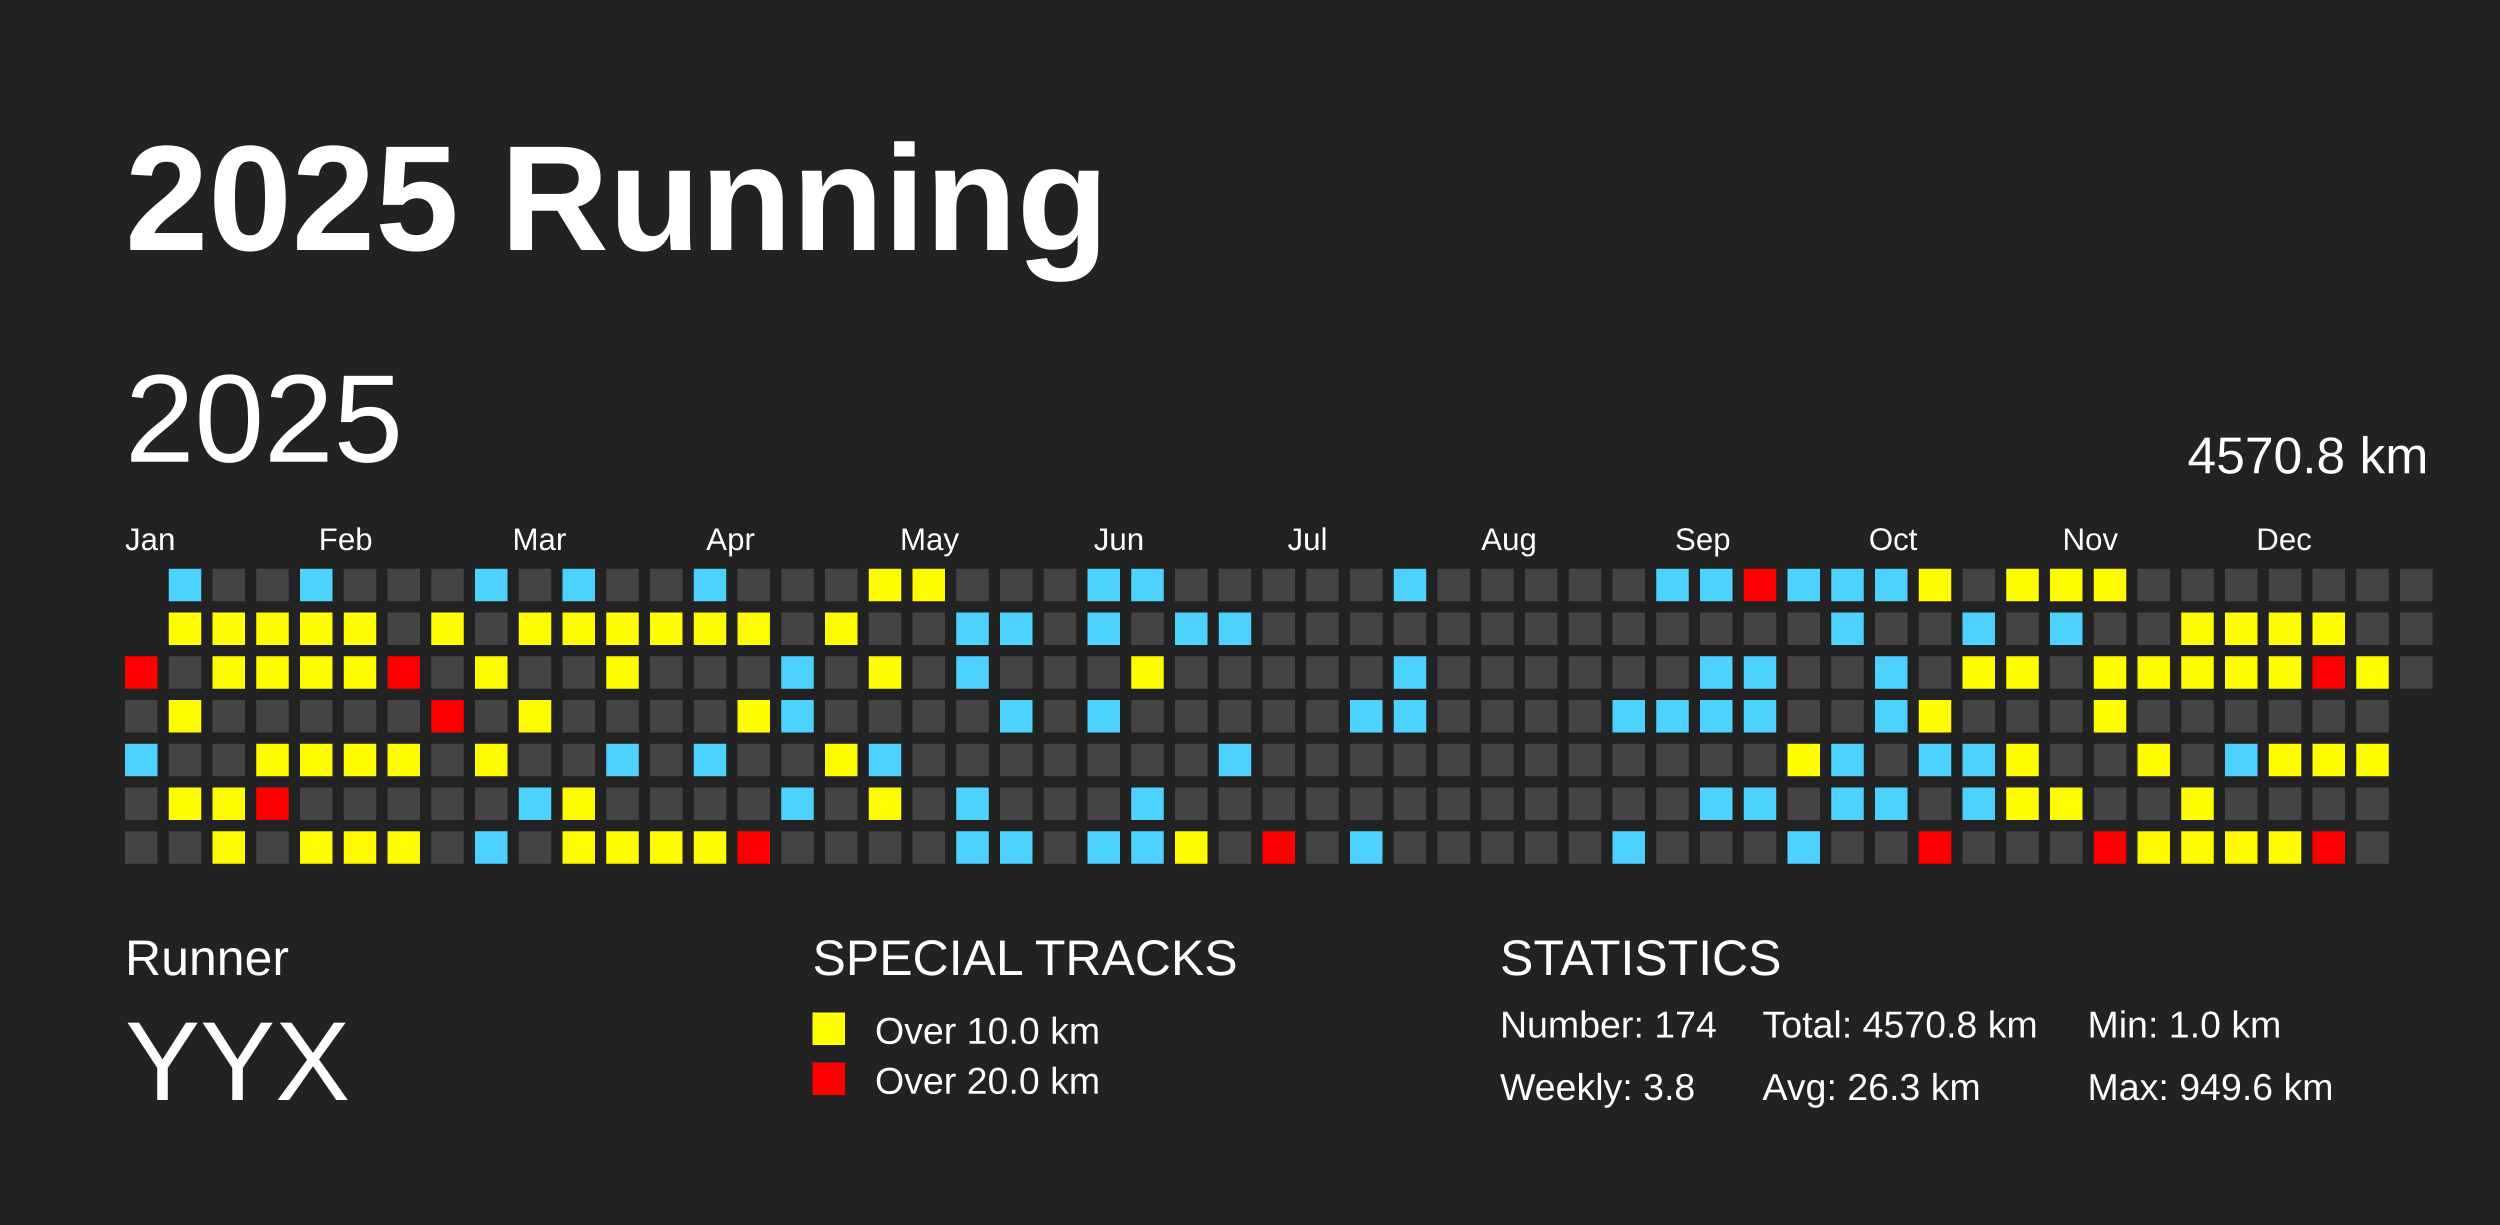
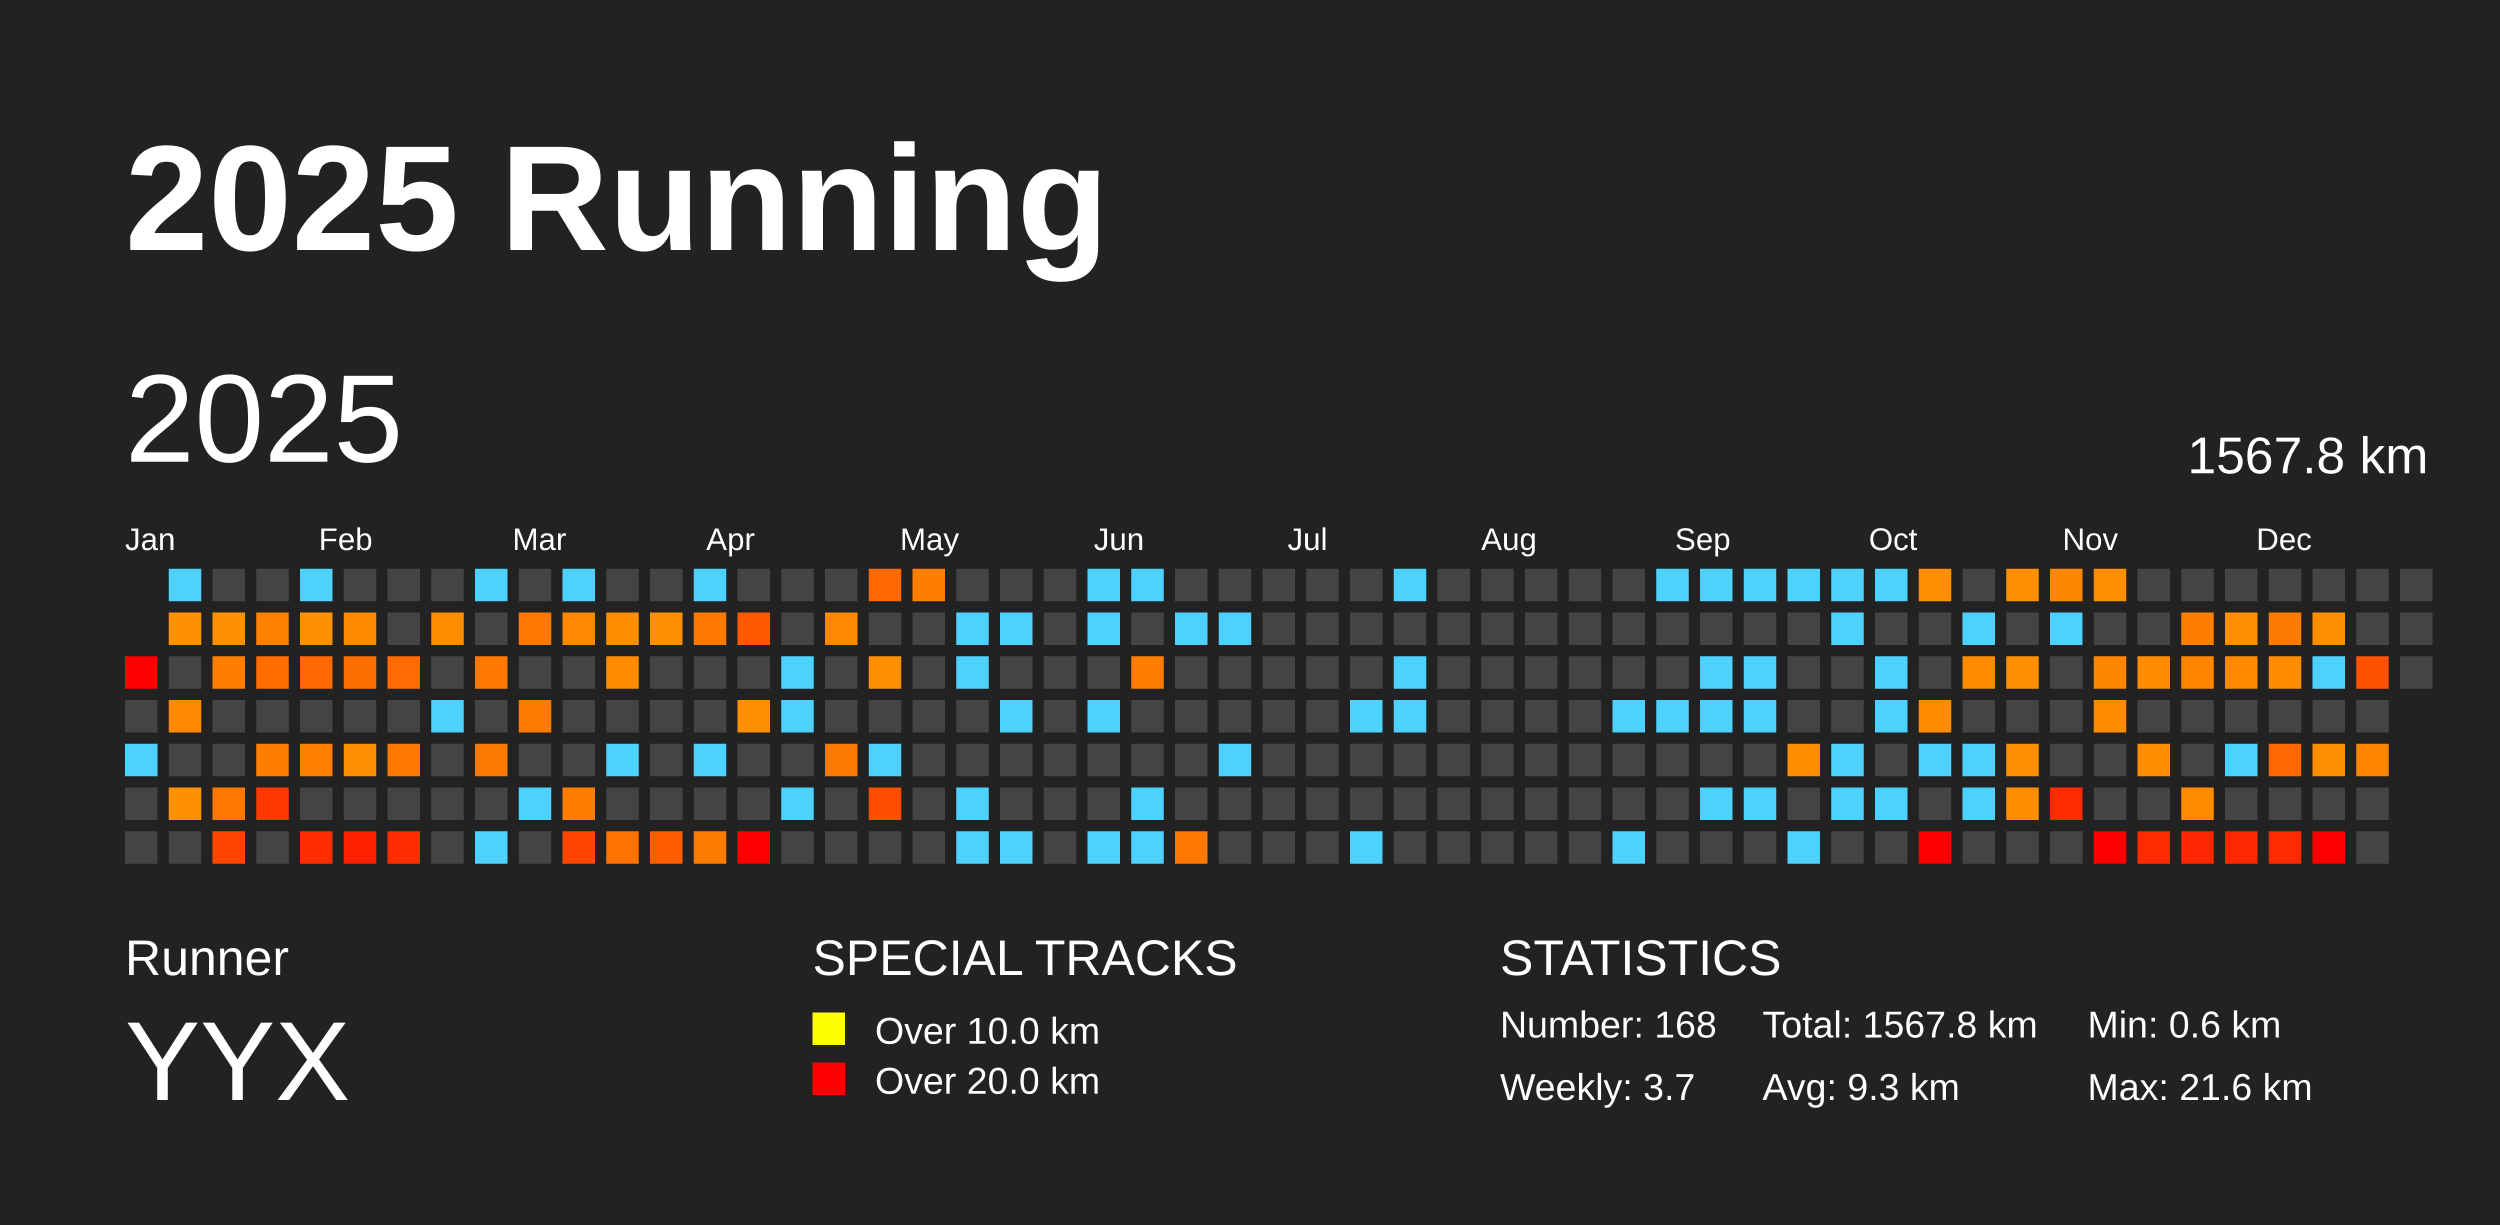
<svg xmlns="http://www.w3.org/2000/svg" baseProfile="full" height="98mm" version="1.1" viewBox="0,0,200,98" width="200mm">
  <defs />
  <rect fill="#222222" height="98" width="200" x="0" y="0" />
  <text fill="#FFFFFF" style="font-size:12px; font-family:Arial; font-weight:bold;" x="10" y="20">2025 Running</text>
  <text fill="#FFFFFF" style="font-size:4px; font-family:Arial" x="10" y="78">Runner</text>
  <text fill="#FFFFFF" style="font-size:9px; font-family:Arial" x="10" y="88">YYX</text>
  <text fill="#FFFFFF" style="font-size:4px; font-family:Arial" x="65" y="78">SPECIAL TRACKS</text>
  <rect fill="yellow" height="2.6" width="2.6" x="65" y="81" />
  <text fill="#FFFFFF" style="font-size:3px; font-family:Arial" x="70" y="83.5">Over 10.0 km</text>
  <rect fill="red" height="2.6" width="2.6" x="65" y="85" />
  <text fill="#FFFFFF" style="font-size:3px; font-family:Arial" x="70" y="87.5">Over 20.0 km</text>
  <text fill="#FFFFFF" style="font-size:4px; font-family:Arial" x="120" y="78">STATISTICS</text>
-   <text fill="#FFFFFF" style="font-size:3px; font-family:Arial" x="120" y="83">Number: 174</text>
-   <text fill="#FFFFFF" style="font-size:3px; font-family:Arial" x="120" y="88">Weekly: 3.8</text>
-   <text fill="#FFFFFF" style="font-size:3px; font-family:Arial" x="141" y="83">Total: 4570.8 km</text>
-   <text fill="#FFFFFF" style="font-size:3px; font-family:Arial" x="141" y="88">Avg: 26.3 km</text>
-   <text fill="#FFFFFF" style="font-size:3px; font-family:Arial" x="167" y="83">Min: 1.0 km</text>
-   <text fill="#FFFFFF" style="font-size:3px; font-family:Arial" x="167" y="88">Max: 949.6 km</text>
+   <text fill="#FFFFFF" style="font-size:3px; font-family:Arial" x="120" y="83">Number: 168</text>
+   <text fill="#FFFFFF" style="font-size:3px; font-family:Arial" x="120" y="88">Weekly: 3.7</text>
+   <text fill="#FFFFFF" style="font-size:3px; font-family:Arial" x="141" y="83">Total: 1567.8 km</text>
+   <text fill="#FFFFFF" style="font-size:3px; font-family:Arial" x="141" y="88">Avg: 9.3 km</text>
+   <text fill="#FFFFFF" style="font-size:3px; font-family:Arial" x="167" y="83">Min: 0.6 km</text>
+   <text fill="#FFFFFF" style="font-size:3px; font-family:Arial" x="167" y="88">Max: 21.6 km</text>
  <text dominant-baseline="hanging" fill="#FFFFFF" style="font-size:10.0px; font-family:Arial;" x="10" y="30">2025</text>
-   <text dominant-baseline="hanging" fill="#FFFFFF" style="font-size:4.125px; font-family:Arial;" x="175" y="35">4570.8 km</text>
+   <text dominant-baseline="hanging" fill="#FFFFFF" style="font-size:4.125px; font-family:Arial;" x="175" y="35">1567.8 km</text>
  <text fill="#FFFFFF" style="font-size:2.5px; font-family:Arial" x="10.0" y="44">Jan</text>
  <text fill="#FFFFFF" style="font-size:2.5px; font-family:Arial" x="25.5" y="44">Feb</text>
  <text fill="#FFFFFF" style="font-size:2.5px; font-family:Arial" x="41.0" y="44">Mar</text>
  <text fill="#FFFFFF" style="font-size:2.5px; font-family:Arial" x="56.5" y="44">Apr</text>
  <text fill="#FFFFFF" style="font-size:2.5px; font-family:Arial" x="72.0" y="44">May</text>
  <text fill="#FFFFFF" style="font-size:2.5px; font-family:Arial" x="87.5" y="44">Jun</text>
  <text fill="#FFFFFF" style="font-size:2.5px; font-family:Arial" x="103.0" y="44">Jul</text>
  <text fill="#FFFFFF" style="font-size:2.5px; font-family:Arial" x="118.5" y="44">Aug</text>
  <text fill="#FFFFFF" style="font-size:2.5px; font-family:Arial" x="134.0" y="44">Sep</text>
  <text fill="#FFFFFF" style="font-size:2.5px; font-family:Arial" x="149.5" y="44">Oct</text>
  <text fill="#FFFFFF" style="font-size:2.5px; font-family:Arial" x="165.0" y="44">Nov</text>
  <text fill="#FFFFFF" style="font-size:2.5px; font-family:Arial" x="180.5" y="44">Dec</text>
  <rect fill="red" height="2.6" width="2.6" x="10.0" y="52.5" />
  <rect fill="#444444" height="2.6" width="2.6" x="10.0" y="56.0" />
  <rect fill="#4dd2ff" height="2.6" width="2.6" x="10.0" y="59.5" />
  <rect fill="#444444" height="2.6" width="2.6" x="10.0" y="63.0" />
  <rect fill="#444444" height="2.6" width="2.6" x="10.0" y="66.5" />
  <rect fill="#4dd2ff" height="2.6" width="2.6" x="13.5" y="45.5" />
-   <rect fill="#fffd00" height="2.6" width="2.6" x="13.5" y="49.0" />
+   <rect fill="#ff9000" height="2.6" width="2.6" x="13.5" y="49.0" />
  <rect fill="#444444" height="2.6" width="2.6" x="13.5" y="52.5" />
-   <rect fill="#fffc00" height="2.6" width="2.6" x="13.5" y="56.0" />
+   <rect fill="#ff8800" height="2.6" width="2.6" x="13.5" y="56.0" />
  <rect fill="#444444" height="2.6" width="2.6" x="13.5" y="59.5" />
-   <rect fill="#fffd00" height="2.6" width="2.6" x="13.5" y="63.0" />
+   <rect fill="#ff9000" height="2.6" width="2.6" x="13.5" y="63.0" />
  <rect fill="#444444" height="2.6" width="2.6" x="13.5" y="66.5" />
  <rect fill="#444444" height="2.6" width="2.6" x="17.0" y="45.5" />
-   <rect fill="#fffd00" height="2.6" width="2.6" x="17.0" y="49.0" />
-   <rect fill="#fffc00" height="2.6" width="2.6" x="17.0" y="52.5" />
+   <rect fill="#ff9000" height="2.6" width="2.6" x="17.0" y="49.0" />
+   <rect fill="#ff7e00" height="2.6" width="2.6" x="17.0" y="52.5" />
  <rect fill="#444444" height="2.6" width="2.6" x="17.0" y="56.0" />
  <rect fill="#444444" height="2.6" width="2.6" x="17.0" y="59.5" />
-   <rect fill="#fffc00" height="2.6" width="2.6" x="17.0" y="63.0" />
-   <rect fill="#fffb00" height="2.6" width="2.6" x="17.0" y="66.5" />
+   <rect fill="#ff7800" height="2.6" width="2.6" x="17.0" y="63.0" />
+   <rect fill="#ff4500" height="2.6" width="2.6" x="17.0" y="66.5" />
  <rect fill="#444444" height="2.6" width="2.6" x="20.5" y="45.5" />
-   <rect fill="#fffc00" height="2.6" width="2.6" x="20.5" y="49.0" />
-   <rect fill="#fffc00" height="2.6" width="2.6" x="20.5" y="52.5" />
+   <rect fill="#ff8100" height="2.6" width="2.6" x="20.5" y="49.0" />
+   <rect fill="#ff6d00" height="2.6" width="2.6" x="20.5" y="52.5" />
  <rect fill="#444444" height="2.6" width="2.6" x="20.5" y="56.0" />
-   <rect fill="#fffc00" height="2.6" width="2.6" x="20.5" y="59.5" />
-   <rect fill="red" height="2.6" width="2.6" x="20.5" y="63.0" />
+   <rect fill="#ff7e00" height="2.6" width="2.6" x="20.5" y="59.5" />
+   <rect fill="#ff3900" height="2.6" width="2.6" x="20.5" y="63.0" />
  <rect fill="#444444" height="2.6" width="2.6" x="20.5" y="66.5" />
  <rect fill="#4dd2ff" height="2.6" width="2.6" x="24.0" y="45.5" />
-   <rect fill="#fffd00" height="2.6" width="2.6" x="24.0" y="49.0" />
-   <rect fill="#fffc00" height="2.6" width="2.6" x="24.0" y="52.5" />
+   <rect fill="#ff9000" height="2.6" width="2.6" x="24.0" y="49.0" />
+   <rect fill="#ff6900" height="2.6" width="2.6" x="24.0" y="52.5" />
  <rect fill="#444444" height="2.6" width="2.6" x="24.0" y="56.0" />
-   <rect fill="#fffc00" height="2.6" width="2.6" x="24.0" y="59.5" />
+   <rect fill="#ff7f00" height="2.6" width="2.6" x="24.0" y="59.5" />
  <rect fill="#444444" height="2.6" width="2.6" x="24.0" y="63.0" />
-   <rect fill="#fffb00" height="2.6" width="2.6" x="24.0" y="66.5" />
+   <rect fill="#ff2d00" height="2.6" width="2.6" x="24.0" y="66.5" />
  <rect fill="#444444" height="2.6" width="2.6" x="27.5" y="45.5" />
-   <rect fill="#fffd00" height="2.6" width="2.6" x="27.5" y="49.0" />
-   <rect fill="#fffc00" height="2.6" width="2.6" x="27.5" y="52.5" />
+   <rect fill="#ff8a00" height="2.6" width="2.6" x="27.5" y="49.0" />
+   <rect fill="#ff6e00" height="2.6" width="2.6" x="27.5" y="52.5" />
  <rect fill="#444444" height="2.6" width="2.6" x="27.5" y="56.0" />
-   <rect fill="#fffd00" height="2.6" width="2.6" x="27.5" y="59.5" />
+   <rect fill="#ff9000" height="2.6" width="2.6" x="27.5" y="59.5" />
  <rect fill="#444444" height="2.6" width="2.6" x="27.5" y="63.0" />
-   <rect fill="#fffa00" height="2.6" width="2.6" x="27.5" y="66.5" />
+   <rect fill="#ff2000" height="2.6" width="2.6" x="27.5" y="66.5" />
  <rect fill="#444444" height="2.6" width="2.6" x="31.0" y="45.5" />
  <rect fill="#444444" height="2.6" width="2.6" x="31.0" y="49.0" />
-   <rect fill="red" height="2.6" width="2.6" x="31.0" y="52.5" />
+   <rect fill="#ff6b00" height="2.6" width="2.6" x="31.0" y="52.5" />
  <rect fill="#444444" height="2.6" width="2.6" x="31.0" y="56.0" />
-   <rect fill="#fffc00" height="2.6" width="2.6" x="31.0" y="59.5" />
+   <rect fill="#ff7800" height="2.6" width="2.6" x="31.0" y="59.5" />
  <rect fill="#444444" height="2.6" width="2.6" x="31.0" y="63.0" />
-   <rect fill="#fffb00" height="2.6" width="2.6" x="31.0" y="66.5" />
+   <rect fill="#ff2d00" height="2.6" width="2.6" x="31.0" y="66.5" />
  <rect fill="#444444" height="2.6" width="2.6" x="34.5" y="45.5" />
-   <rect fill="#fffd00" height="2.6" width="2.6" x="34.5" y="49.0" />
+   <rect fill="#ff8d00" height="2.6" width="2.6" x="34.5" y="49.0" />
  <rect fill="#444444" height="2.6" width="2.6" x="34.5" y="52.5" />
-   <rect fill="red" height="2.6" width="2.6" x="34.5" y="56.0" />
+   <rect fill="#4dd2ff" height="2.6" width="2.6" x="34.5" y="56.0" />
  <rect fill="#444444" height="2.6" width="2.6" x="34.5" y="59.5" />
  <rect fill="#444444" height="2.6" width="2.6" x="34.5" y="63.0" />
  <rect fill="#444444" height="2.6" width="2.6" x="34.5" y="66.5" />
  <rect fill="#4dd2ff" height="2.6" width="2.6" x="38.0" y="45.5" />
  <rect fill="#444444" height="2.6" width="2.6" x="38.0" y="49.0" />
-   <rect fill="#fffc00" height="2.6" width="2.6" x="38.0" y="52.5" />
+   <rect fill="#ff7900" height="2.6" width="2.6" x="38.0" y="52.5" />
  <rect fill="#444444" height="2.6" width="2.6" x="38.0" y="56.0" />
-   <rect fill="#fffc00" height="2.6" width="2.6" x="38.0" y="59.5" />
+   <rect fill="#ff7a00" height="2.6" width="2.6" x="38.0" y="59.5" />
  <rect fill="#444444" height="2.6" width="2.6" x="38.0" y="63.0" />
  <rect fill="#4dd2ff" height="2.6" width="2.6" x="38.0" y="66.5" />
  <rect fill="#444444" height="2.6" width="2.6" x="41.5" y="45.5" />
-   <rect fill="#fffc00" height="2.6" width="2.6" x="41.5" y="49.0" />
+   <rect fill="#ff7800" height="2.6" width="2.6" x="41.5" y="49.0" />
  <rect fill="#444444" height="2.6" width="2.6" x="41.5" y="52.5" />
-   <rect fill="#fffc00" height="2.6" width="2.6" x="41.5" y="56.0" />
+   <rect fill="#ff7b00" height="2.6" width="2.6" x="41.5" y="56.0" />
  <rect fill="#444444" height="2.6" width="2.6" x="41.5" y="59.5" />
  <rect fill="#4dd2ff" height="2.6" width="2.6" x="41.5" y="63.0" />
  <rect fill="#444444" height="2.6" width="2.6" x="41.5" y="66.5" />
  <rect fill="#4dd2ff" height="2.6" width="2.6" x="45.0" y="45.5" />
-   <rect fill="#fffc00" height="2.6" width="2.6" x="45.0" y="49.0" />
+   <rect fill="#ff8800" height="2.6" width="2.6" x="45.0" y="49.0" />
  <rect fill="#444444" height="2.6" width="2.6" x="45.0" y="52.5" />
  <rect fill="#444444" height="2.6" width="2.6" x="45.0" y="56.0" />
  <rect fill="#444444" height="2.6" width="2.6" x="45.0" y="59.5" />
-   <rect fill="#fffc00" height="2.6" width="2.6" x="45.0" y="63.0" />
-   <rect fill="#fffb00" height="2.6" width="2.6" x="45.0" y="66.5" />
+   <rect fill="#ff7d00" height="2.6" width="2.6" x="45.0" y="63.0" />
+   <rect fill="#ff4500" height="2.6" width="2.6" x="45.0" y="66.5" />
  <rect fill="#444444" height="2.6" width="2.6" x="48.5" y="45.5" />
-   <rect fill="#fffd00" height="2.6" width="2.6" x="48.5" y="49.0" />
-   <rect fill="#fffd00" height="2.6" width="2.6" x="48.5" y="52.5" />
+   <rect fill="#ff8d00" height="2.6" width="2.6" x="48.5" y="49.0" />
+   <rect fill="#ff8b00" height="2.6" width="2.6" x="48.5" y="52.5" />
  <rect fill="#444444" height="2.6" width="2.6" x="48.5" y="56.0" />
  <rect fill="#4dd2ff" height="2.6" width="2.6" x="48.5" y="59.5" />
  <rect fill="#444444" height="2.6" width="2.6" x="48.5" y="63.0" />
-   <rect fill="#fffc00" height="2.6" width="2.6" x="48.5" y="66.5" />
+   <rect fill="#ff7400" height="2.6" width="2.6" x="48.5" y="66.5" />
  <rect fill="#444444" height="2.6" width="2.6" x="52.0" y="45.5" />
-   <rect fill="#fffd00" height="2.6" width="2.6" x="52.0" y="49.0" />
+   <rect fill="#ff8f00" height="2.6" width="2.6" x="52.0" y="49.0" />
  <rect fill="#444444" height="2.6" width="2.6" x="52.0" y="52.5" />
  <rect fill="#444444" height="2.6" width="2.6" x="52.0" y="56.0" />
  <rect fill="#444444" height="2.6" width="2.6" x="52.0" y="59.5" />
  <rect fill="#444444" height="2.6" width="2.6" x="52.0" y="63.0" />
-   <rect fill="#fffc00" height="2.6" width="2.6" x="52.0" y="66.5" />
+   <rect fill="#ff5c00" height="2.6" width="2.6" x="52.0" y="66.5" />
  <rect fill="#4dd2ff" height="2.6" width="2.6" x="55.5" y="45.5" />
-   <rect fill="#fffc00" height="2.6" width="2.6" x="55.5" y="49.0" />
+   <rect fill="#ff7900" height="2.6" width="2.6" x="55.5" y="49.0" />
  <rect fill="#444444" height="2.6" width="2.6" x="55.5" y="52.5" />
  <rect fill="#444444" height="2.6" width="2.6" x="55.5" y="56.0" />
  <rect fill="#4dd2ff" height="2.6" width="2.6" x="55.5" y="59.5" />
  <rect fill="#444444" height="2.6" width="2.6" x="55.5" y="63.0" />
-   <rect fill="#fffc00" height="2.6" width="2.6" x="55.5" y="66.5" />
+   <rect fill="#ff7b00" height="2.6" width="2.6" x="55.5" y="66.5" />
  <rect fill="#444444" height="2.6" width="2.6" x="59.0" y="45.5" />
-   <rect fill="#fffb00" height="2.6" width="2.6" x="59.0" y="49.0" />
+   <rect fill="#ff5900" height="2.6" width="2.6" x="59.0" y="49.0" />
  <rect fill="#444444" height="2.6" width="2.6" x="59.0" y="52.5" />
-   <rect fill="#fffd00" height="2.6" width="2.6" x="59.0" y="56.0" />
+   <rect fill="#ff8e00" height="2.6" width="2.6" x="59.0" y="56.0" />
  <rect fill="#444444" height="2.6" width="2.6" x="59.0" y="59.5" />
  <rect fill="#444444" height="2.6" width="2.6" x="59.0" y="63.0" />
  <rect fill="red" height="2.6" width="2.6" x="59.0" y="66.5" />
  <rect fill="#444444" height="2.6" width="2.6" x="62.5" y="45.5" />
  <rect fill="#444444" height="2.6" width="2.6" x="62.5" y="49.0" />
  <rect fill="#4dd2ff" height="2.6" width="2.6" x="62.5" y="52.5" />
  <rect fill="#4dd2ff" height="2.6" width="2.6" x="62.5" y="56.0" />
  <rect fill="#444444" height="2.6" width="2.6" x="62.5" y="59.5" />
  <rect fill="#4dd2ff" height="2.6" width="2.6" x="62.5" y="63.0" />
  <rect fill="#444444" height="2.6" width="2.6" x="62.5" y="66.5" />
  <rect fill="#444444" height="2.6" width="2.6" x="66.0" y="45.5" />
-   <rect fill="#fffc00" height="2.6" width="2.6" x="66.0" y="49.0" />
+   <rect fill="#ff8800" height="2.6" width="2.6" x="66.0" y="49.0" />
  <rect fill="#444444" height="2.6" width="2.6" x="66.0" y="52.5" />
  <rect fill="#444444" height="2.6" width="2.6" x="66.0" y="56.0" />
-   <rect fill="#fffc00" height="2.6" width="2.6" x="66.0" y="59.5" />
+   <rect fill="#ff7a00" height="2.6" width="2.6" x="66.0" y="59.5" />
  <rect fill="#444444" height="2.6" width="2.6" x="66.0" y="63.0" />
  <rect fill="#444444" height="2.6" width="2.6" x="66.0" y="66.5" />
-   <rect fill="#fffc00" height="2.6" width="2.6" x="69.5" y="45.5" />
+   <rect fill="#ff6900" height="2.6" width="2.6" x="69.5" y="45.5" />
  <rect fill="#444444" height="2.6" width="2.6" x="69.5" y="49.0" />
-   <rect fill="#fffd00" height="2.6" width="2.6" x="69.5" y="52.5" />
+   <rect fill="#ff8f00" height="2.6" width="2.6" x="69.5" y="52.5" />
  <rect fill="#444444" height="2.6" width="2.6" x="69.5" y="56.0" />
  <rect fill="#4dd2ff" height="2.6" width="2.6" x="69.5" y="59.5" />
-   <rect fill="#fffb00" height="2.6" width="2.6" x="69.5" y="63.0" />
+   <rect fill="#ff4e00" height="2.6" width="2.6" x="69.5" y="63.0" />
  <rect fill="#444444" height="2.6" width="2.6" x="69.5" y="66.5" />
-   <rect fill="#fffc00" height="2.6" width="2.6" x="73.0" y="45.5" />
+   <rect fill="#ff7e00" height="2.6" width="2.6" x="73.0" y="45.5" />
  <rect fill="#444444" height="2.6" width="2.6" x="73.0" y="49.0" />
  <rect fill="#444444" height="2.6" width="2.6" x="73.0" y="52.5" />
  <rect fill="#444444" height="2.6" width="2.6" x="73.0" y="56.0" />
  <rect fill="#444444" height="2.6" width="2.6" x="73.0" y="59.5" />
  <rect fill="#444444" height="2.6" width="2.6" x="73.0" y="63.0" />
  <rect fill="#444444" height="2.6" width="2.6" x="73.0" y="66.5" />
  <rect fill="#444444" height="2.6" width="2.6" x="76.5" y="45.5" />
  <rect fill="#4dd2ff" height="2.6" width="2.6" x="76.5" y="49.0" />
  <rect fill="#4dd2ff" height="2.6" width="2.6" x="76.5" y="52.5" />
  <rect fill="#444444" height="2.6" width="2.6" x="76.5" y="56.0" />
  <rect fill="#444444" height="2.6" width="2.6" x="76.5" y="59.5" />
  <rect fill="#4dd2ff" height="2.6" width="2.6" x="76.5" y="63.0" />
  <rect fill="#4dd2ff" height="2.6" width="2.6" x="76.5" y="66.5" />
  <rect fill="#444444" height="2.6" width="2.6" x="80.0" y="45.5" />
  <rect fill="#4dd2ff" height="2.6" width="2.6" x="80.0" y="49.0" />
  <rect fill="#444444" height="2.6" width="2.6" x="80.0" y="52.5" />
  <rect fill="#4dd2ff" height="2.6" width="2.6" x="80.0" y="56.0" />
  <rect fill="#444444" height="2.6" width="2.6" x="80.0" y="59.5" />
  <rect fill="#444444" height="2.6" width="2.6" x="80.0" y="63.0" />
  <rect fill="#4dd2ff" height="2.6" width="2.6" x="80.0" y="66.5" />
  <rect fill="#444444" height="2.6" width="2.6" x="83.5" y="45.5" />
  <rect fill="#444444" height="2.6" width="2.6" x="83.5" y="49.0" />
  <rect fill="#444444" height="2.6" width="2.6" x="83.5" y="52.5" />
  <rect fill="#444444" height="2.6" width="2.6" x="83.5" y="56.0" />
  <rect fill="#444444" height="2.6" width="2.6" x="83.5" y="59.5" />
  <rect fill="#444444" height="2.6" width="2.6" x="83.5" y="63.0" />
  <rect fill="#444444" height="2.6" width="2.6" x="83.5" y="66.5" />
  <rect fill="#4dd2ff" height="2.6" width="2.6" x="87.0" y="45.5" />
  <rect fill="#4dd2ff" height="2.6" width="2.6" x="87.0" y="49.0" />
  <rect fill="#444444" height="2.6" width="2.6" x="87.0" y="52.5" />
  <rect fill="#4dd2ff" height="2.6" width="2.6" x="87.0" y="56.0" />
  <rect fill="#444444" height="2.6" width="2.6" x="87.0" y="59.5" />
  <rect fill="#444444" height="2.6" width="2.6" x="87.0" y="63.0" />
  <rect fill="#4dd2ff" height="2.6" width="2.6" x="87.0" y="66.5" />
  <rect fill="#4dd2ff" height="2.6" width="2.6" x="90.5" y="45.5" />
  <rect fill="#444444" height="2.6" width="2.6" x="90.5" y="49.0" />
-   <rect fill="#fffc00" height="2.6" width="2.6" x="90.5" y="52.5" />
+   <rect fill="#ff7e00" height="2.6" width="2.6" x="90.5" y="52.5" />
  <rect fill="#444444" height="2.6" width="2.6" x="90.5" y="56.0" />
  <rect fill="#444444" height="2.6" width="2.6" x="90.5" y="59.5" />
  <rect fill="#4dd2ff" height="2.6" width="2.6" x="90.5" y="63.0" />
  <rect fill="#4dd2ff" height="2.6" width="2.6" x="90.5" y="66.5" />
  <rect fill="#444444" height="2.6" width="2.6" x="94.0" y="45.5" />
  <rect fill="#4dd2ff" height="2.6" width="2.6" x="94.0" y="49.0" />
  <rect fill="#444444" height="2.6" width="2.6" x="94.0" y="52.5" />
  <rect fill="#444444" height="2.6" width="2.6" x="94.0" y="56.0" />
  <rect fill="#444444" height="2.6" width="2.6" x="94.0" y="59.5" />
  <rect fill="#444444" height="2.6" width="2.6" x="94.0" y="63.0" />
-   <rect fill="#fffc00" height="2.6" width="2.6" x="94.0" y="66.5" />
+   <rect fill="#ff7800" height="2.6" width="2.6" x="94.0" y="66.5" />
  <rect fill="#444444" height="2.6" width="2.6" x="97.5" y="45.5" />
  <rect fill="#4dd2ff" height="2.6" width="2.6" x="97.5" y="49.0" />
  <rect fill="#444444" height="2.6" width="2.6" x="97.5" y="52.5" />
  <rect fill="#444444" height="2.6" width="2.6" x="97.5" y="56.0" />
  <rect fill="#4dd2ff" height="2.6" width="2.6" x="97.5" y="59.5" />
  <rect fill="#444444" height="2.6" width="2.6" x="97.5" y="63.0" />
  <rect fill="#444444" height="2.6" width="2.6" x="97.5" y="66.5" />
  <rect fill="#444444" height="2.6" width="2.6" x="101.0" y="45.5" />
  <rect fill="#444444" height="2.6" width="2.6" x="101.0" y="49.0" />
  <rect fill="#444444" height="2.6" width="2.6" x="101.0" y="52.5" />
  <rect fill="#444444" height="2.6" width="2.6" x="101.0" y="56.0" />
  <rect fill="#444444" height="2.6" width="2.6" x="101.0" y="59.5" />
  <rect fill="#444444" height="2.6" width="2.6" x="101.0" y="63.0" />
-   <rect fill="red" height="2.6" width="2.6" x="101.0" y="66.5" />
+   <rect fill="#444444" height="2.6" width="2.6" x="101.0" y="66.5" />
  <rect fill="#444444" height="2.6" width="2.6" x="104.5" y="45.5" />
  <rect fill="#444444" height="2.6" width="2.6" x="104.5" y="49.0" />
  <rect fill="#444444" height="2.6" width="2.6" x="104.5" y="52.5" />
  <rect fill="#444444" height="2.6" width="2.6" x="104.5" y="56.0" />
  <rect fill="#444444" height="2.6" width="2.6" x="104.5" y="59.5" />
  <rect fill="#444444" height="2.6" width="2.6" x="104.5" y="63.0" />
  <rect fill="#444444" height="2.6" width="2.6" x="104.5" y="66.5" />
  <rect fill="#444444" height="2.6" width="2.6" x="108.0" y="45.5" />
  <rect fill="#444444" height="2.6" width="2.6" x="108.0" y="49.0" />
  <rect fill="#444444" height="2.6" width="2.6" x="108.0" y="52.5" />
  <rect fill="#4dd2ff" height="2.6" width="2.6" x="108.0" y="56.0" />
  <rect fill="#444444" height="2.6" width="2.6" x="108.0" y="59.5" />
  <rect fill="#444444" height="2.6" width="2.6" x="108.0" y="63.0" />
  <rect fill="#4dd2ff" height="2.6" width="2.6" x="108.0" y="66.5" />
  <rect fill="#4dd2ff" height="2.6" width="2.6" x="111.5" y="45.5" />
  <rect fill="#444444" height="2.6" width="2.6" x="111.5" y="49.0" />
  <rect fill="#4dd2ff" height="2.6" width="2.6" x="111.5" y="52.5" />
  <rect fill="#4dd2ff" height="2.6" width="2.6" x="111.5" y="56.0" />
  <rect fill="#444444" height="2.6" width="2.6" x="111.5" y="59.5" />
  <rect fill="#444444" height="2.6" width="2.6" x="111.5" y="63.0" />
  <rect fill="#444444" height="2.6" width="2.6" x="111.5" y="66.5" />
  <rect fill="#444444" height="2.6" width="2.6" x="115.0" y="45.5" />
  <rect fill="#444444" height="2.6" width="2.6" x="115.0" y="49.0" />
  <rect fill="#444444" height="2.6" width="2.6" x="115.0" y="52.5" />
  <rect fill="#444444" height="2.6" width="2.6" x="115.0" y="56.0" />
  <rect fill="#444444" height="2.6" width="2.6" x="115.0" y="59.5" />
  <rect fill="#444444" height="2.6" width="2.6" x="115.0" y="63.0" />
  <rect fill="#444444" height="2.6" width="2.6" x="115.0" y="66.5" />
  <rect fill="#444444" height="2.6" width="2.6" x="118.5" y="45.5" />
  <rect fill="#444444" height="2.6" width="2.6" x="118.5" y="49.0" />
  <rect fill="#444444" height="2.6" width="2.6" x="118.5" y="52.5" />
  <rect fill="#444444" height="2.6" width="2.6" x="118.5" y="56.0" />
  <rect fill="#444444" height="2.6" width="2.6" x="118.5" y="59.5" />
  <rect fill="#444444" height="2.6" width="2.6" x="118.5" y="63.0" />
  <rect fill="#444444" height="2.6" width="2.6" x="118.5" y="66.5" />
  <rect fill="#444444" height="2.6" width="2.6" x="122.0" y="45.5" />
  <rect fill="#444444" height="2.6" width="2.6" x="122.0" y="49.0" />
  <rect fill="#444444" height="2.6" width="2.6" x="122.0" y="52.5" />
  <rect fill="#444444" height="2.6" width="2.6" x="122.0" y="56.0" />
  <rect fill="#444444" height="2.6" width="2.6" x="122.0" y="59.5" />
  <rect fill="#444444" height="2.6" width="2.6" x="122.0" y="63.0" />
  <rect fill="#444444" height="2.6" width="2.6" x="122.0" y="66.5" />
  <rect fill="#444444" height="2.6" width="2.6" x="125.5" y="45.5" />
  <rect fill="#444444" height="2.6" width="2.6" x="125.5" y="49.0" />
  <rect fill="#444444" height="2.6" width="2.6" x="125.5" y="52.5" />
  <rect fill="#444444" height="2.6" width="2.6" x="125.5" y="56.0" />
  <rect fill="#444444" height="2.6" width="2.6" x="125.5" y="59.5" />
  <rect fill="#444444" height="2.6" width="2.6" x="125.5" y="63.0" />
  <rect fill="#444444" height="2.6" width="2.6" x="125.5" y="66.5" />
  <rect fill="#444444" height="2.6" width="2.6" x="129.0" y="45.5" />
  <rect fill="#444444" height="2.6" width="2.6" x="129.0" y="49.0" />
  <rect fill="#444444" height="2.6" width="2.6" x="129.0" y="52.5" />
  <rect fill="#4dd2ff" height="2.6" width="2.6" x="129.0" y="56.0" />
  <rect fill="#444444" height="2.6" width="2.6" x="129.0" y="59.5" />
  <rect fill="#444444" height="2.6" width="2.6" x="129.0" y="63.0" />
  <rect fill="#4dd2ff" height="2.6" width="2.6" x="129.0" y="66.5" />
  <rect fill="#4dd2ff" height="2.6" width="2.6" x="132.5" y="45.5" />
  <rect fill="#444444" height="2.6" width="2.6" x="132.5" y="49.0" />
  <rect fill="#444444" height="2.6" width="2.6" x="132.5" y="52.5" />
  <rect fill="#4dd2ff" height="2.6" width="2.6" x="132.5" y="56.0" />
  <rect fill="#444444" height="2.6" width="2.6" x="132.5" y="59.5" />
  <rect fill="#444444" height="2.6" width="2.6" x="132.5" y="63.0" />
  <rect fill="#444444" height="2.6" width="2.6" x="132.5" y="66.5" />
  <rect fill="#4dd2ff" height="2.6" width="2.6" x="136.0" y="45.5" />
  <rect fill="#444444" height="2.6" width="2.6" x="136.0" y="49.0" />
  <rect fill="#4dd2ff" height="2.6" width="2.6" x="136.0" y="52.5" />
  <rect fill="#4dd2ff" height="2.6" width="2.6" x="136.0" y="56.0" />
  <rect fill="#444444" height="2.6" width="2.6" x="136.0" y="59.5" />
  <rect fill="#4dd2ff" height="2.6" width="2.6" x="136.0" y="63.0" />
  <rect fill="#444444" height="2.6" width="2.6" x="136.0" y="66.5" />
-   <rect fill="red" height="2.6" width="2.6" x="139.5" y="45.5" />
+   <rect fill="#4dd2ff" height="2.6" width="2.6" x="139.5" y="45.5" />
  <rect fill="#444444" height="2.6" width="2.6" x="139.5" y="49.0" />
  <rect fill="#4dd2ff" height="2.6" width="2.6" x="139.5" y="52.5" />
  <rect fill="#4dd2ff" height="2.6" width="2.6" x="139.5" y="56.0" />
  <rect fill="#444444" height="2.6" width="2.6" x="139.5" y="59.5" />
  <rect fill="#4dd2ff" height="2.6" width="2.6" x="139.5" y="63.0" />
  <rect fill="#444444" height="2.6" width="2.6" x="139.5" y="66.5" />
  <rect fill="#4dd2ff" height="2.6" width="2.6" x="143.0" y="45.5" />
  <rect fill="#444444" height="2.6" width="2.6" x="143.0" y="49.0" />
  <rect fill="#444444" height="2.6" width="2.6" x="143.0" y="52.5" />
  <rect fill="#444444" height="2.6" width="2.6" x="143.0" y="56.0" />
-   <rect fill="#fffd00" height="2.6" width="2.6" x="143.0" y="59.5" />
+   <rect fill="#ff8d00" height="2.6" width="2.6" x="143.0" y="59.5" />
  <rect fill="#444444" height="2.6" width="2.6" x="143.0" y="63.0" />
  <rect fill="#4dd2ff" height="2.6" width="2.6" x="143.0" y="66.5" />
  <rect fill="#4dd2ff" height="2.6" width="2.6" x="146.5" y="45.5" />
  <rect fill="#4dd2ff" height="2.6" width="2.6" x="146.5" y="49.0" />
  <rect fill="#444444" height="2.6" width="2.6" x="146.5" y="52.5" />
  <rect fill="#444444" height="2.6" width="2.6" x="146.5" y="56.0" />
  <rect fill="#4dd2ff" height="2.6" width="2.6" x="146.5" y="59.5" />
  <rect fill="#4dd2ff" height="2.6" width="2.6" x="146.5" y="63.0" />
  <rect fill="#444444" height="2.6" width="2.6" x="146.5" y="66.5" />
  <rect fill="#4dd2ff" height="2.6" width="2.6" x="150.0" y="45.5" />
  <rect fill="#444444" height="2.6" width="2.6" x="150.0" y="49.0" />
  <rect fill="#4dd2ff" height="2.6" width="2.6" x="150.0" y="52.5" />
  <rect fill="#4dd2ff" height="2.6" width="2.6" x="150.0" y="56.0" />
  <rect fill="#444444" height="2.6" width="2.6" x="150.0" y="59.5" />
  <rect fill="#4dd2ff" height="2.6" width="2.6" x="150.0" y="63.0" />
  <rect fill="#444444" height="2.6" width="2.6" x="150.0" y="66.5" />
-   <rect fill="#fffd00" height="2.6" width="2.6" x="153.5" y="45.5" />
+   <rect fill="#ff8f00" height="2.6" width="2.6" x="153.5" y="45.5" />
  <rect fill="#444444" height="2.6" width="2.6" x="153.5" y="49.0" />
  <rect fill="#444444" height="2.6" width="2.6" x="153.5" y="52.5" />
-   <rect fill="#fffd00" height="2.6" width="2.6" x="153.5" y="56.0" />
+   <rect fill="#ff8b00" height="2.6" width="2.6" x="153.5" y="56.0" />
  <rect fill="#4dd2ff" height="2.6" width="2.6" x="153.5" y="59.5" />
  <rect fill="#444444" height="2.6" width="2.6" x="153.5" y="63.0" />
  <rect fill="red" height="2.6" width="2.6" x="153.5" y="66.5" />
  <rect fill="#444444" height="2.6" width="2.6" x="157.0" y="45.5" />
  <rect fill="#4dd2ff" height="2.6" width="2.6" x="157.0" y="49.0" />
-   <rect fill="#fffd00" height="2.6" width="2.6" x="157.0" y="52.5" />
+   <rect fill="#ff8c00" height="2.6" width="2.6" x="157.0" y="52.5" />
  <rect fill="#444444" height="2.6" width="2.6" x="157.0" y="56.0" />
  <rect fill="#4dd2ff" height="2.6" width="2.6" x="157.0" y="59.5" />
  <rect fill="#4dd2ff" height="2.6" width="2.6" x="157.0" y="63.0" />
  <rect fill="#444444" height="2.6" width="2.6" x="157.0" y="66.5" />
-   <rect fill="#fffd00" height="2.6" width="2.6" x="160.5" y="45.5" />
+   <rect fill="#ff8f00" height="2.6" width="2.6" x="160.5" y="45.5" />
  <rect fill="#444444" height="2.6" width="2.6" x="160.5" y="49.0" />
-   <rect fill="#fffd00" height="2.6" width="2.6" x="160.5" y="52.5" />
+   <rect fill="#ff8f00" height="2.6" width="2.6" x="160.5" y="52.5" />
  <rect fill="#444444" height="2.6" width="2.6" x="160.5" y="56.0" />
-   <rect fill="#fffd00" height="2.6" width="2.6" x="160.5" y="59.5" />
-   <rect fill="#fffd00" height="2.6" width="2.6" x="160.5" y="63.0" />
+   <rect fill="#ff8f00" height="2.6" width="2.6" x="160.5" y="59.5" />
+   <rect fill="#ff8d00" height="2.6" width="2.6" x="160.5" y="63.0" />
  <rect fill="#444444" height="2.6" width="2.6" x="160.5" y="66.5" />
-   <rect fill="#fffc00" height="2.6" width="2.6" x="164.0" y="45.5" />
+   <rect fill="#ff8700" height="2.6" width="2.6" x="164.0" y="45.5" />
  <rect fill="#4dd2ff" height="2.6" width="2.6" x="164.0" y="49.0" />
  <rect fill="#444444" height="2.6" width="2.6" x="164.0" y="52.5" />
  <rect fill="#444444" height="2.6" width="2.6" x="164.0" y="56.0" />
  <rect fill="#444444" height="2.6" width="2.6" x="164.0" y="59.5" />
-   <rect fill="#fffb00" height="2.6" width="2.6" x="164.0" y="63.0" />
+   <rect fill="#ff2c00" height="2.6" width="2.6" x="164.0" y="63.0" />
  <rect fill="#444444" height="2.6" width="2.6" x="164.0" y="66.5" />
-   <rect fill="#fffd00" height="2.6" width="2.6" x="167.5" y="45.5" />
+   <rect fill="#ff8e00" height="2.6" width="2.6" x="167.5" y="45.5" />
  <rect fill="#444444" height="2.6" width="2.6" x="167.5" y="49.0" />
-   <rect fill="#fffc00" height="2.6" width="2.6" x="167.5" y="52.5" />
-   <rect fill="#fffd00" height="2.6" width="2.6" x="167.5" y="56.0" />
+   <rect fill="#ff8700" height="2.6" width="2.6" x="167.5" y="52.5" />
+   <rect fill="#ff8c00" height="2.6" width="2.6" x="167.5" y="56.0" />
  <rect fill="#444444" height="2.6" width="2.6" x="167.5" y="59.5" />
  <rect fill="#444444" height="2.6" width="2.6" x="167.5" y="63.0" />
  <rect fill="red" height="2.6" width="2.6" x="167.5" y="66.5" />
  <rect fill="#444444" height="2.6" width="2.6" x="171.0" y="45.5" />
  <rect fill="#444444" height="2.6" width="2.6" x="171.0" y="49.0" />
-   <rect fill="#fffd00" height="2.6" width="2.6" x="171.0" y="52.5" />
+   <rect fill="#ff8c00" height="2.6" width="2.6" x="171.0" y="52.5" />
  <rect fill="#444444" height="2.6" width="2.6" x="171.0" y="56.0" />
-   <rect fill="#fffd00" height="2.6" width="2.6" x="171.0" y="59.5" />
+   <rect fill="#ff8d00" height="2.6" width="2.6" x="171.0" y="59.5" />
  <rect fill="#444444" height="2.6" width="2.6" x="171.0" y="63.0" />
-   <rect fill="#fffa00" height="2.6" width="2.6" x="171.0" y="66.5" />
+   <rect fill="#ff2a00" height="2.6" width="2.6" x="171.0" y="66.5" />
  <rect fill="#444444" height="2.6" width="2.6" x="174.5" y="45.5" />
-   <rect fill="#fffc00" height="2.6" width="2.6" x="174.5" y="49.0" />
-   <rect fill="#fffc00" height="2.6" width="2.6" x="174.5" y="52.5" />
+   <rect fill="#ff7e00" height="2.6" width="2.6" x="174.5" y="49.0" />
+   <rect fill="#ff8500" height="2.6" width="2.6" x="174.5" y="52.5" />
  <rect fill="#444444" height="2.6" width="2.6" x="174.5" y="56.0" />
  <rect fill="#444444" height="2.6" width="2.6" x="174.5" y="59.5" />
-   <rect fill="#fffd00" height="2.6" width="2.6" x="174.5" y="63.0" />
-   <rect fill="#fffa00" height="2.6" width="2.6" x="174.5" y="66.5" />
+   <rect fill="#ff8c00" height="2.6" width="2.6" x="174.5" y="63.0" />
+   <rect fill="#ff2600" height="2.6" width="2.6" x="174.5" y="66.5" />
  <rect fill="#444444" height="2.6" width="2.6" x="178.0" y="45.5" />
-   <rect fill="#fffd00" height="2.6" width="2.6" x="178.0" y="49.0" />
-   <rect fill="#fffd00" height="2.6" width="2.6" x="178.0" y="52.5" />
+   <rect fill="#ff8f00" height="2.6" width="2.6" x="178.0" y="49.0" />
+   <rect fill="#ff8a00" height="2.6" width="2.6" x="178.0" y="52.5" />
  <rect fill="#444444" height="2.6" width="2.6" x="178.0" y="56.0" />
  <rect fill="#4dd2ff" height="2.6" width="2.6" x="178.0" y="59.5" />
  <rect fill="#444444" height="2.6" width="2.6" x="178.0" y="63.0" />
-   <rect fill="#fffa00" height="2.6" width="2.6" x="178.0" y="66.5" />
+   <rect fill="#ff2700" height="2.6" width="2.6" x="178.0" y="66.5" />
  <rect fill="#444444" height="2.6" width="2.6" x="181.5" y="45.5" />
-   <rect fill="#fffc00" height="2.6" width="2.6" x="181.5" y="49.0" />
-   <rect fill="#fffd00" height="2.6" width="2.6" x="181.5" y="52.5" />
+   <rect fill="#ff7a00" height="2.6" width="2.6" x="181.5" y="49.0" />
+   <rect fill="#ff8c00" height="2.6" width="2.6" x="181.5" y="52.5" />
  <rect fill="#444444" height="2.6" width="2.6" x="181.5" y="56.0" />
-   <rect fill="#fffc00" height="2.6" width="2.6" x="181.5" y="59.5" />
+   <rect fill="#ff6800" height="2.6" width="2.6" x="181.5" y="59.5" />
  <rect fill="#444444" height="2.6" width="2.6" x="181.5" y="63.0" />
-   <rect fill="#fffa00" height="2.6" width="2.6" x="181.5" y="66.5" />
+   <rect fill="#ff2b00" height="2.6" width="2.6" x="181.5" y="66.5" />
  <rect fill="#444444" height="2.6" width="2.6" x="185.0" y="45.5" />
-   <rect fill="#fffd00" height="2.6" width="2.6" x="185.0" y="49.0" />
-   <rect fill="red" height="2.6" width="2.6" x="185.0" y="52.5" />
+   <rect fill="#ff8f00" height="2.6" width="2.6" x="185.0" y="49.0" />
+   <rect fill="#4dd2ff" height="2.6" width="2.6" x="185.0" y="52.5" />
  <rect fill="#444444" height="2.6" width="2.6" x="185.0" y="56.0" />
-   <rect fill="#fffd00" height="2.6" width="2.6" x="185.0" y="59.5" />
+   <rect fill="#ff8f00" height="2.6" width="2.6" x="185.0" y="59.5" />
  <rect fill="#444444" height="2.6" width="2.6" x="185.0" y="63.0" />
  <rect fill="red" height="2.6" width="2.6" x="185.0" y="66.5" />
  <rect fill="#444444" height="2.6" width="2.6" x="188.5" y="45.5" />
  <rect fill="#444444" height="2.6" width="2.6" x="188.5" y="49.0" />
-   <rect fill="#fffb00" height="2.6" width="2.6" x="188.5" y="52.5" />
+   <rect fill="#ff5200" height="2.6" width="2.6" x="188.5" y="52.5" />
  <rect fill="#444444" height="2.6" width="2.6" x="188.5" y="56.0" />
-   <rect fill="#fffc00" height="2.6" width="2.6" x="188.5" y="59.5" />
+   <rect fill="#ff8500" height="2.6" width="2.6" x="188.5" y="59.5" />
  <rect fill="#444444" height="2.6" width="2.6" x="188.5" y="63.0" />
  <rect fill="#444444" height="2.6" width="2.6" x="188.5" y="66.5" />
  <rect fill="#444444" height="2.6" width="2.6" x="192.0" y="45.5" />
  <rect fill="#444444" height="2.6" width="2.6" x="192.0" y="49.0" />
  <rect fill="#444444" height="2.6" width="2.6" x="192.0" y="52.5" />
</svg>
